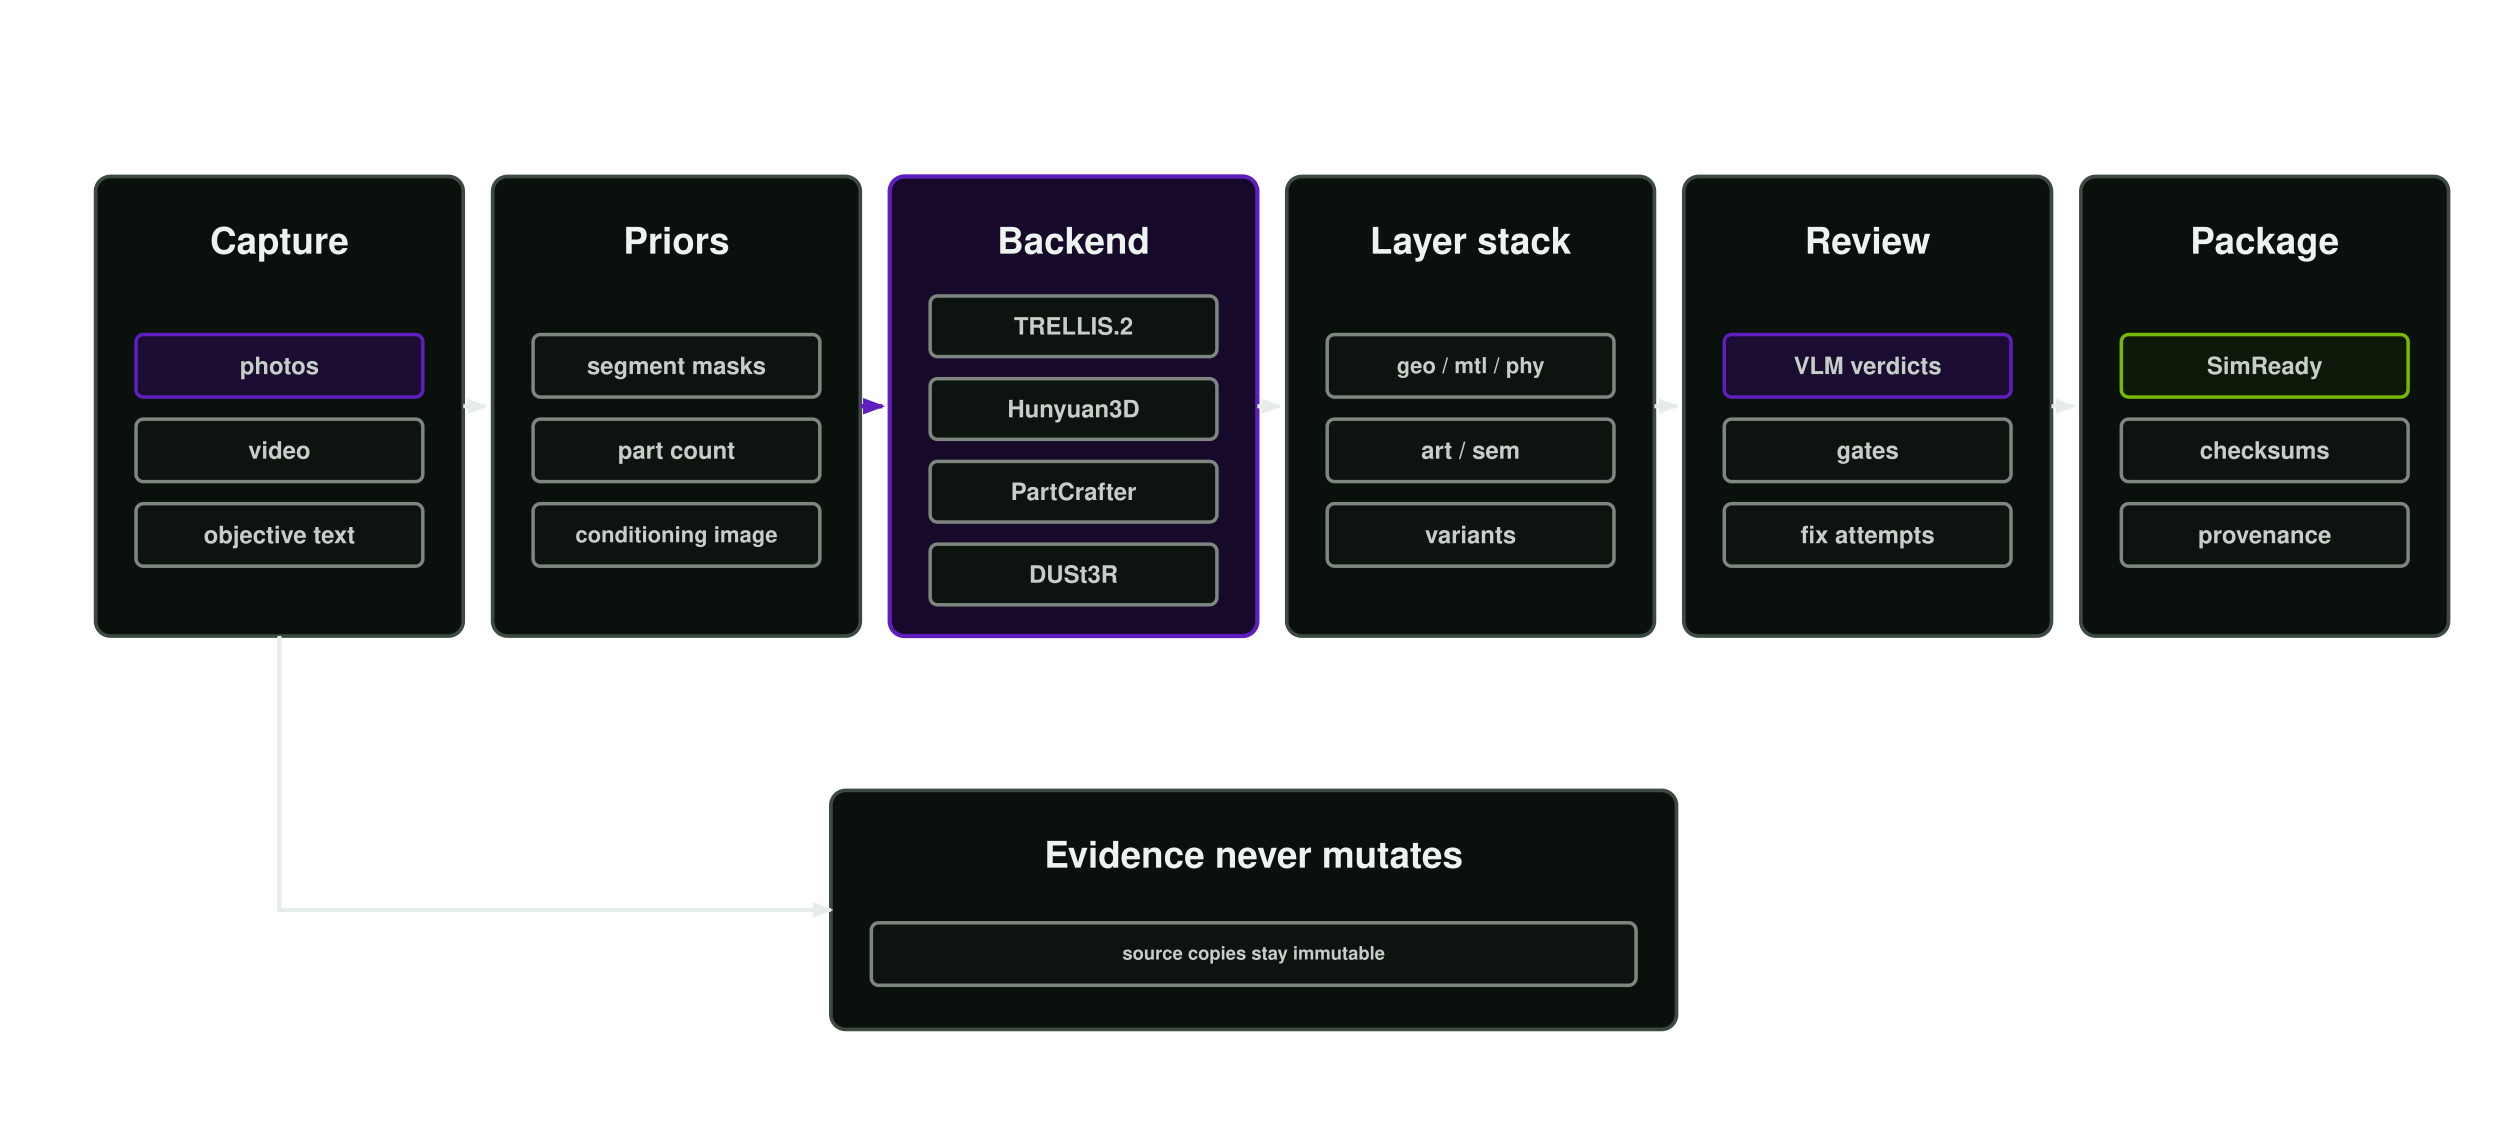
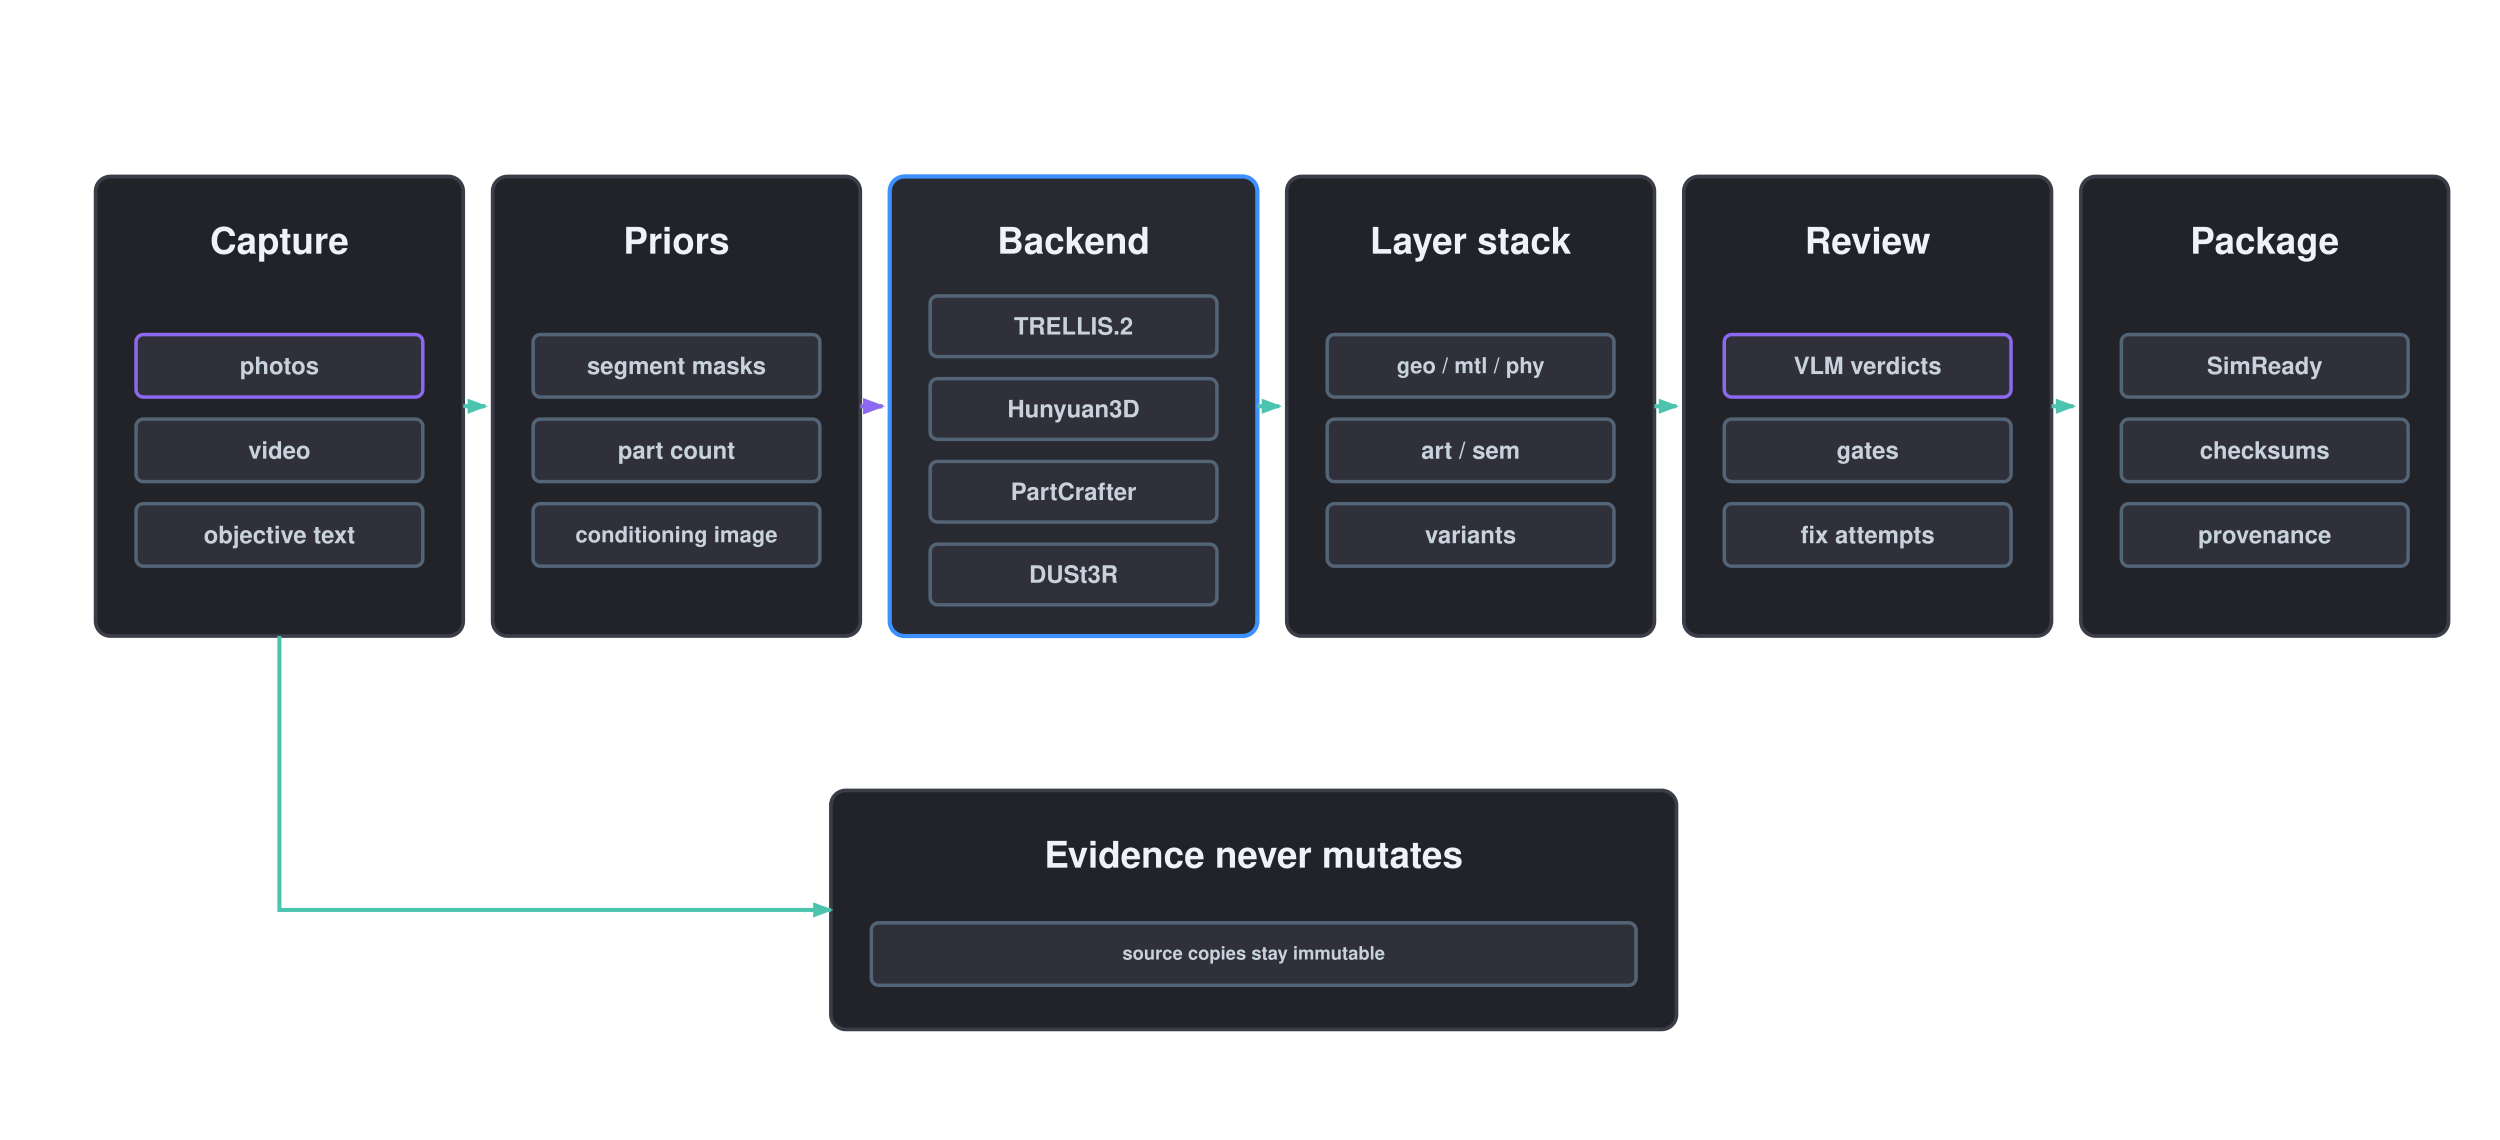
<svg xmlns="http://www.w3.org/2000/svg" width="1360" height="620" viewBox="0 0 1360 620" role="img" aria-labelledby="title desc">
  <defs>
    <style>
      .bg { fill: transparent; }
-       .box { fill: #0a100c; stroke: #3d4a42; stroke-width: 2; }
-       .boxHot { fill: #0b1608; stroke: #76b900; stroke-width: 2.3; }
-       .boxAccent { fill: #160929; stroke: #5f1ebe; stroke-width: 2.3; }
-       .inner { fill: #0d130f; stroke: #7d8780; stroke-width: 1.9; }
-       .innerHot { fill: #0d1809; stroke: #76b900; stroke-width: 1.9; }
-       .innerAccent { fill: #1b0c31; stroke: #5f1ebe; stroke-width: 1.9; }
-       .label { fill: #edf3ef; font-family: Aptos, Helvetica, sans-serif; font-size: 20px; font-weight: 680; }
-       .small { fill: #c6cec8; font-family: Aptos, Helvetica, sans-serif; font-size: 13px; font-weight: 620; }
-       .line { stroke: #e6ece8; stroke-width: 2.2; fill: none; marker-end: url(#arrow); }
-       .greenLine { stroke: #76b900; stroke-width: 2.4; fill: none; marker-end: url(#arrowGreen); }
-       .accentLine { stroke: #5f1ebe; stroke-width: 2.4; fill: none; marker-end: url(#arrowAccent); }
+       .box { fill: #222229; stroke: #3b3e49; stroke-width: 2; }
+       .boxHot { fill: #292931; stroke: #3c91ff; stroke-width: 2.3; }
+       .inner { fill: #2f3039; stroke: #526476; stroke-width: 1.9; }
+       .innerHot { fill: #292931; stroke: #3c91ff; stroke-width: 1.9; }
+       .innerAccent { fill: #2f3039; stroke: #8c69f0; stroke-width: 1.9; }
+       .label { fill: #f0f2f8; font-family: Aptos, Helvetica, sans-serif; font-size: 20px; font-weight: 680; }
+       .small { fill: #c8d2dd; font-family: Aptos, Helvetica, sans-serif; font-size: 13px; font-weight: 620; }
+       .line { stroke: #4bc3af; stroke-width: 2.2; fill: none; marker-end: url(#arrow); }
+       .primaryLine { stroke: #3c91ff; stroke-width: 2.4; fill: none; marker-end: url(#arrowPrimary); }
+       .accentLine { stroke: #8c69f0; stroke-width: 2.4; fill: none; marker-end: url(#arrowAccent); }
    </style>
    <marker id="arrow" viewBox="0 0 8 8" refX="7" refY="4" markerWidth="5" markerHeight="5" orient="auto-start-reverse">
-       <path d="M 0 1 L 8 4 L 0 7 z" fill="#e6ece8" />
+       <path d="M 0 1 L 8 4 L 0 7 z" fill="#4bc3af" />
    </marker>
-     <marker id="arrowGreen" viewBox="0 0 8 8" refX="7" refY="4" markerWidth="5" markerHeight="5" orient="auto-start-reverse">
-       <path d="M 0 1 L 8 4 L 0 7 z" fill="#76b900" />
+     <marker id="arrowPrimary" viewBox="0 0 8 8" refX="7" refY="4" markerWidth="5" markerHeight="5" orient="auto-start-reverse">
+       <path d="M 0 1 L 8 4 L 0 7 z" fill="#3c91ff" />
    </marker>
    <marker id="arrowAccent" viewBox="0 0 8 8" refX="7" refY="4" markerWidth="5" markerHeight="5" orient="auto-start-reverse">
-       <path d="M 0 1 L 8 4 L 0 7 z" fill="#5f1ebe" />
+       <path d="M 0 1 L 8 4 L 0 7 z" fill="#8c69f0" />
    </marker>
  </defs>
  <rect class="box" x="52" y="96" width="200" height="250" rx="8" />
  <text class="label" x="152.0" y="138" text-anchor="middle">Capture</text>
  <rect class="innerAccent" x="74" y="182" width="156" height="34" rx="4" />
  <text class="small" x="152.0" y="203.5" text-anchor="middle" style="font-size:13px">photos</text>
  <rect class="inner" x="74" y="228" width="156" height="34" rx="4" />
  <text class="small" x="152.0" y="249.5" text-anchor="middle" style="font-size:13px">video</text>
  <rect class="inner" x="74" y="274" width="156" height="34" rx="4" />
  <text class="small" x="152.0" y="295.5" text-anchor="middle" style="font-size:13px">objective text</text>
  <path class="line" d="M252 221 L264 221" />
  <rect class="box" x="268" y="96" width="200" height="250" rx="8" />
  <text class="label" x="368.0" y="138" text-anchor="middle">Priors</text>
  <rect class="inner" x="290" y="182" width="156" height="34" rx="4" />
  <text class="small" x="368.0" y="203.5" text-anchor="middle" style="font-size:13px">segment masks</text>
  <rect class="inner" x="290" y="228" width="156" height="34" rx="4" />
  <text class="small" x="368.0" y="249.5" text-anchor="middle" style="font-size:13px">part count</text>
  <rect class="inner" x="290" y="274" width="156" height="34" rx="4" />
  <text class="small" x="368.0" y="295.0" text-anchor="middle" style="font-size:12px">conditioning image</text>
  <path class="accentLine" d="M468 221 L480 221" />
-   <rect class="boxAccent" x="484" y="96" width="200" height="250" rx="8" />
+   <rect class="boxHot" x="484" y="96" width="200" height="250" rx="8" />
  <text class="label" x="584.0" y="138" text-anchor="middle">Backend</text>
  <rect class="inner" x="506" y="161" width="156" height="33" rx="4" />
  <text class="small" x="584.0" y="182.0" text-anchor="middle" style="font-size:13px">TRELLIS.2</text>
  <rect class="inner" x="506" y="206" width="156" height="33" rx="4" />
  <text class="small" x="584.0" y="227.0" text-anchor="middle" style="font-size:13px">Hunyuan3D</text>
  <rect class="inner" x="506" y="251" width="156" height="33" rx="4" />
  <text class="small" x="584.0" y="272.0" text-anchor="middle" style="font-size:13px">PartCrafter</text>
  <rect class="inner" x="506" y="296" width="156" height="33" rx="4" />
  <text class="small" x="584.0" y="317.0" text-anchor="middle" style="font-size:13px">DUSt3R</text>
  <path class="line" d="M684 221 L696 221" />
  <rect class="box" x="700" y="96" width="200" height="250" rx="8" />
  <text class="label" x="800.0" y="138" text-anchor="middle">Layer stack</text>
  <rect class="inner" x="722" y="182" width="156" height="34" rx="4" />
  <text class="small" x="800.0" y="203.0" text-anchor="middle" style="font-size:12px">geo / mtl / phy</text>
  <rect class="inner" x="722" y="228" width="156" height="34" rx="4" />
  <text class="small" x="800.0" y="249.5" text-anchor="middle" style="font-size:13px">art / sem</text>
  <rect class="inner" x="722" y="274" width="156" height="34" rx="4" />
  <text class="small" x="800.0" y="295.5" text-anchor="middle" style="font-size:13px">variants</text>
  <path class="line" d="M900 221 L912 221" />
  <rect class="box" x="916" y="96" width="200" height="250" rx="8" />
  <text class="label" x="1016.0" y="138" text-anchor="middle">Review</text>
  <rect class="innerAccent" x="938" y="182" width="156" height="34" rx="4" />
  <text class="small" x="1016.0" y="203.5" text-anchor="middle" style="font-size:13px">VLM verdicts</text>
  <rect class="inner" x="938" y="228" width="156" height="34" rx="4" />
  <text class="small" x="1016.0" y="249.5" text-anchor="middle" style="font-size:13px">gates</text>
  <rect class="inner" x="938" y="274" width="156" height="34" rx="4" />
  <text class="small" x="1016.0" y="295.5" text-anchor="middle" style="font-size:13px">fix attempts</text>
  <path class="line" d="M1116 221 L1128 221" />
  <rect class="box" x="1132" y="96" width="200" height="250" rx="8" />
  <text class="label" x="1232.0" y="138" text-anchor="middle">Package</text>
-   <rect class="innerHot" x="1154" y="182" width="156" height="34" rx="4" />
+   <rect class="inner" x="1154" y="182" width="156" height="34" rx="4" />
  <text class="small" x="1232.0" y="203.5" text-anchor="middle" style="font-size:13px">SimReady</text>
  <rect class="inner" x="1154" y="228" width="156" height="34" rx="4" />
  <text class="small" x="1232.0" y="249.5" text-anchor="middle" style="font-size:13px">checksums</text>
  <rect class="inner" x="1154" y="274" width="156" height="34" rx="4" />
  <text class="small" x="1232.0" y="295.5" text-anchor="middle" style="font-size:13px">provenance</text>
  <rect class="box" x="452" y="430" width="460" height="130" rx="8" />
  <text class="label" x="682.0" y="472" text-anchor="middle">Evidence never mutates</text>
  <rect class="inner" x="474" y="502" width="416" height="34" rx="4" />
  <text class="small" x="682.0" y="522.0" text-anchor="middle" style="font-size:10px">source copies stay immutable</text>
  <path class="line" d="M152 346 L152 495 L452 495" />
</svg>
